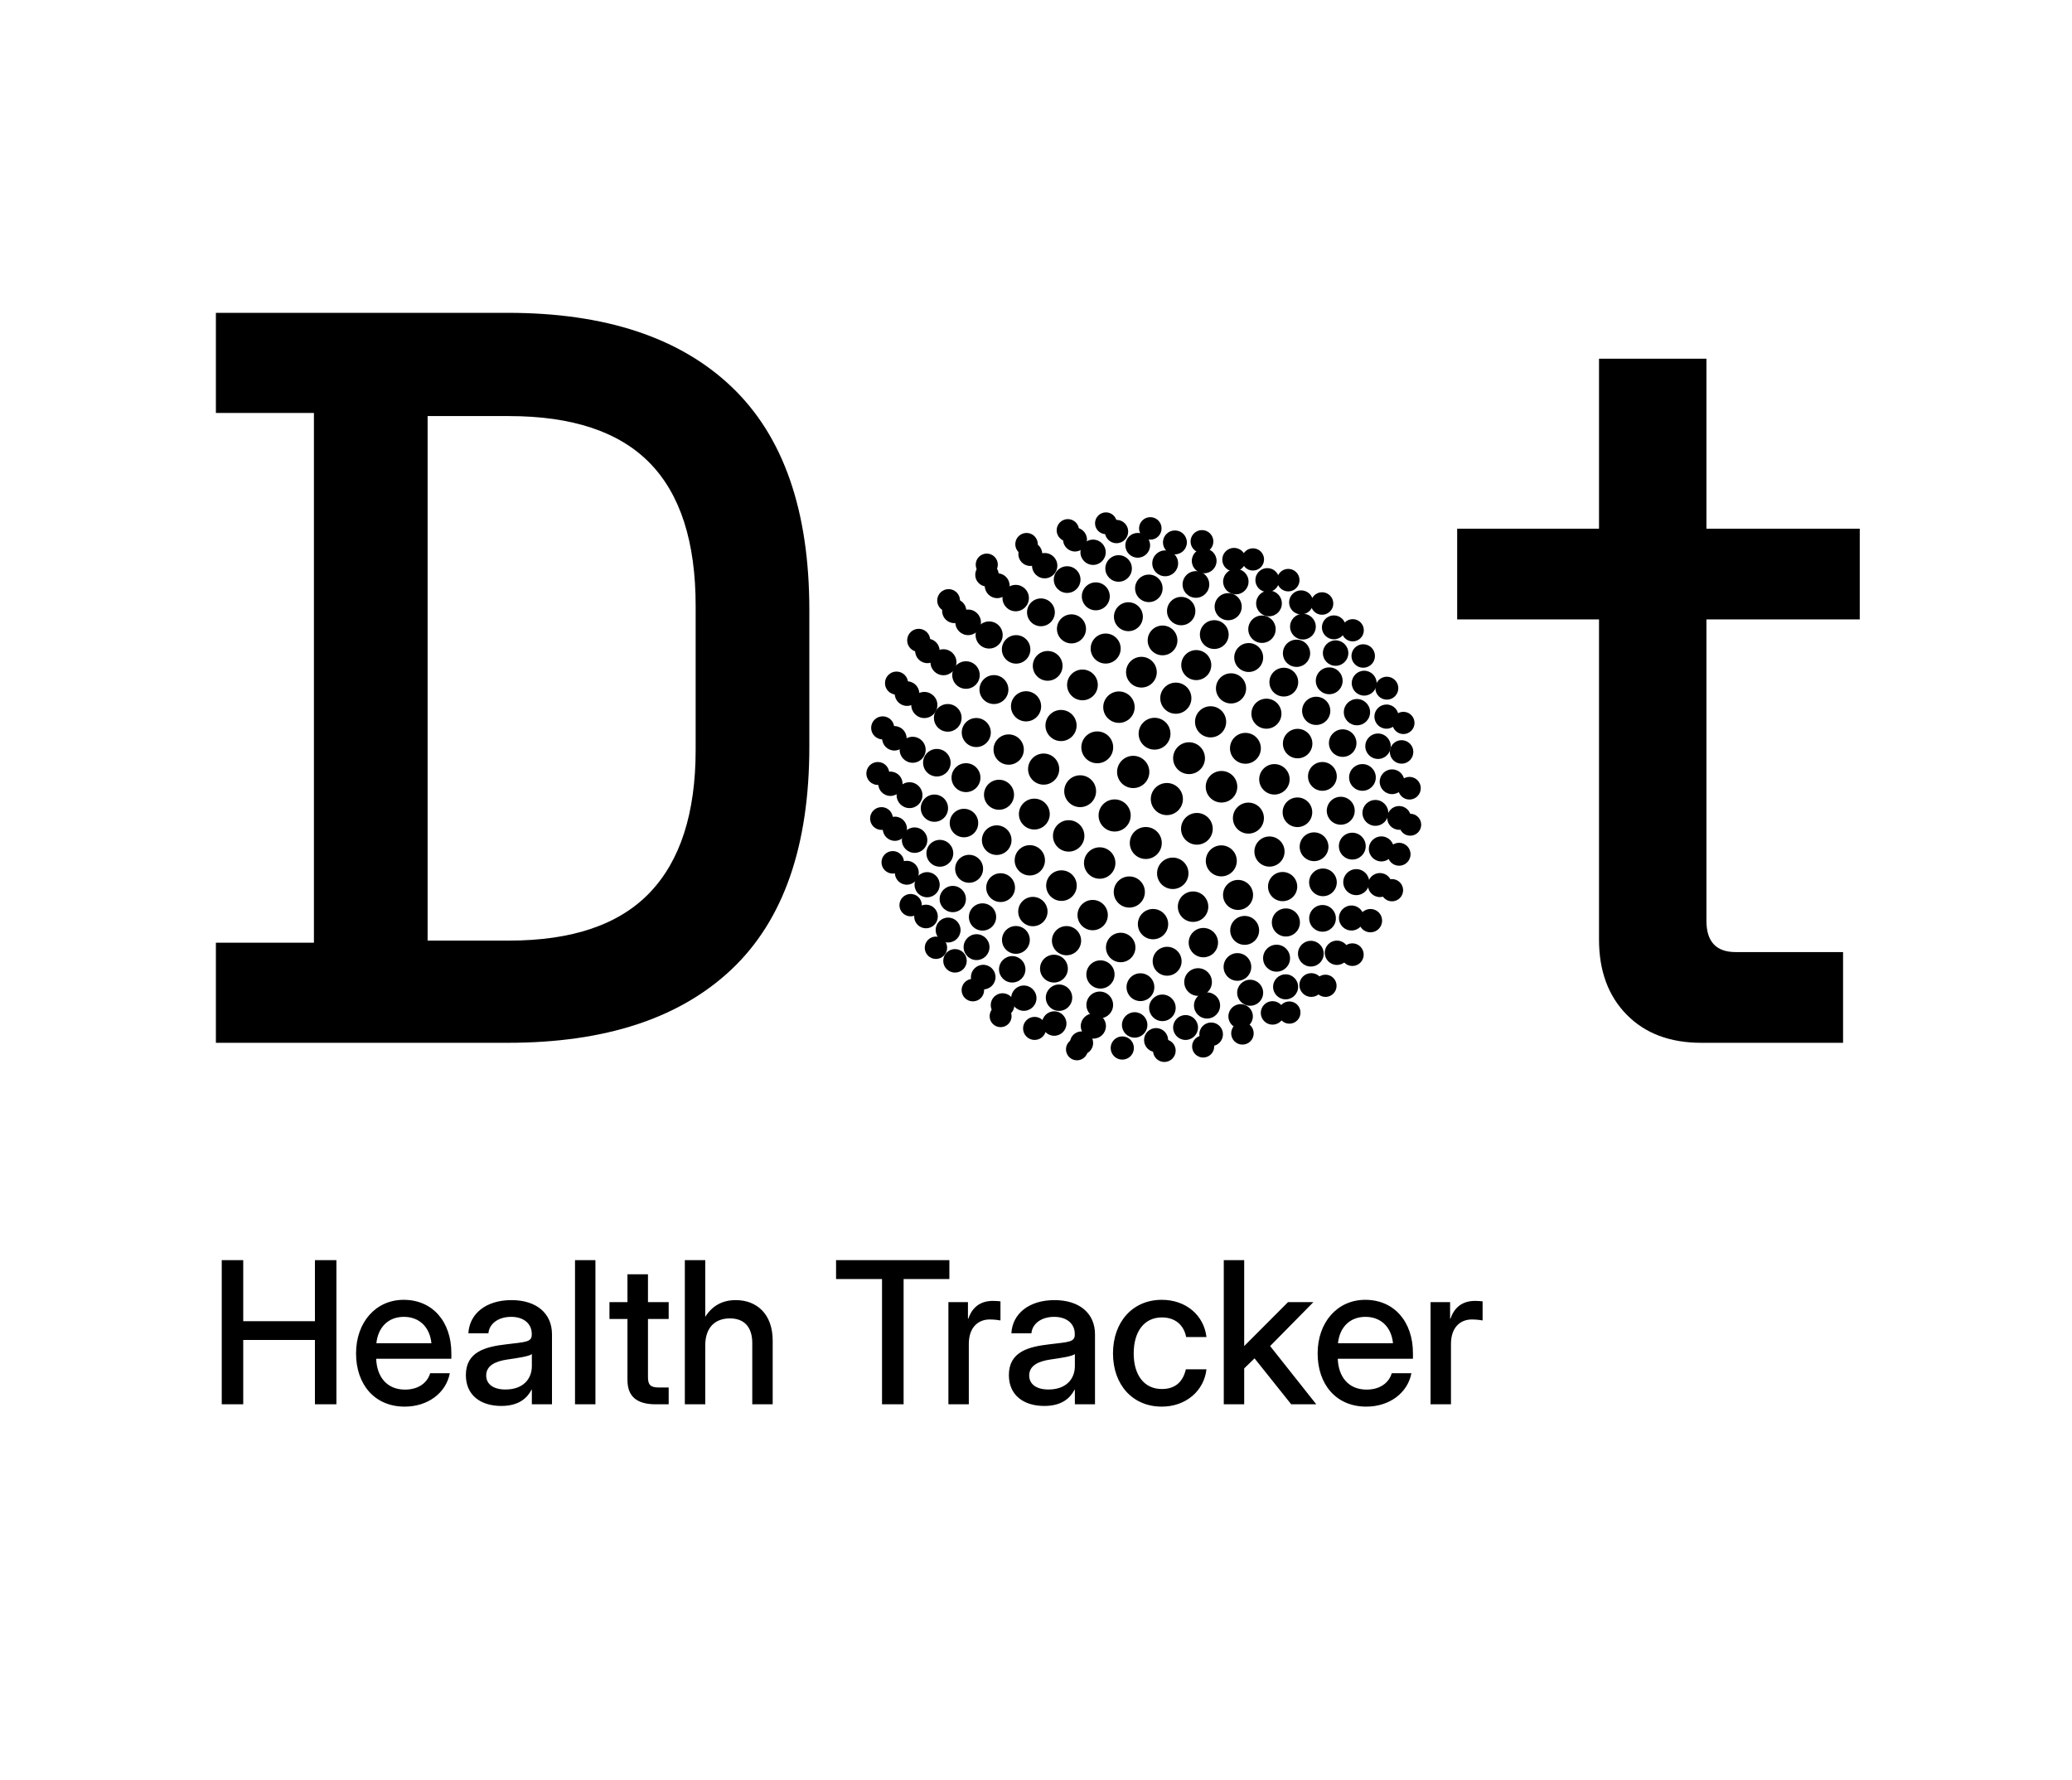
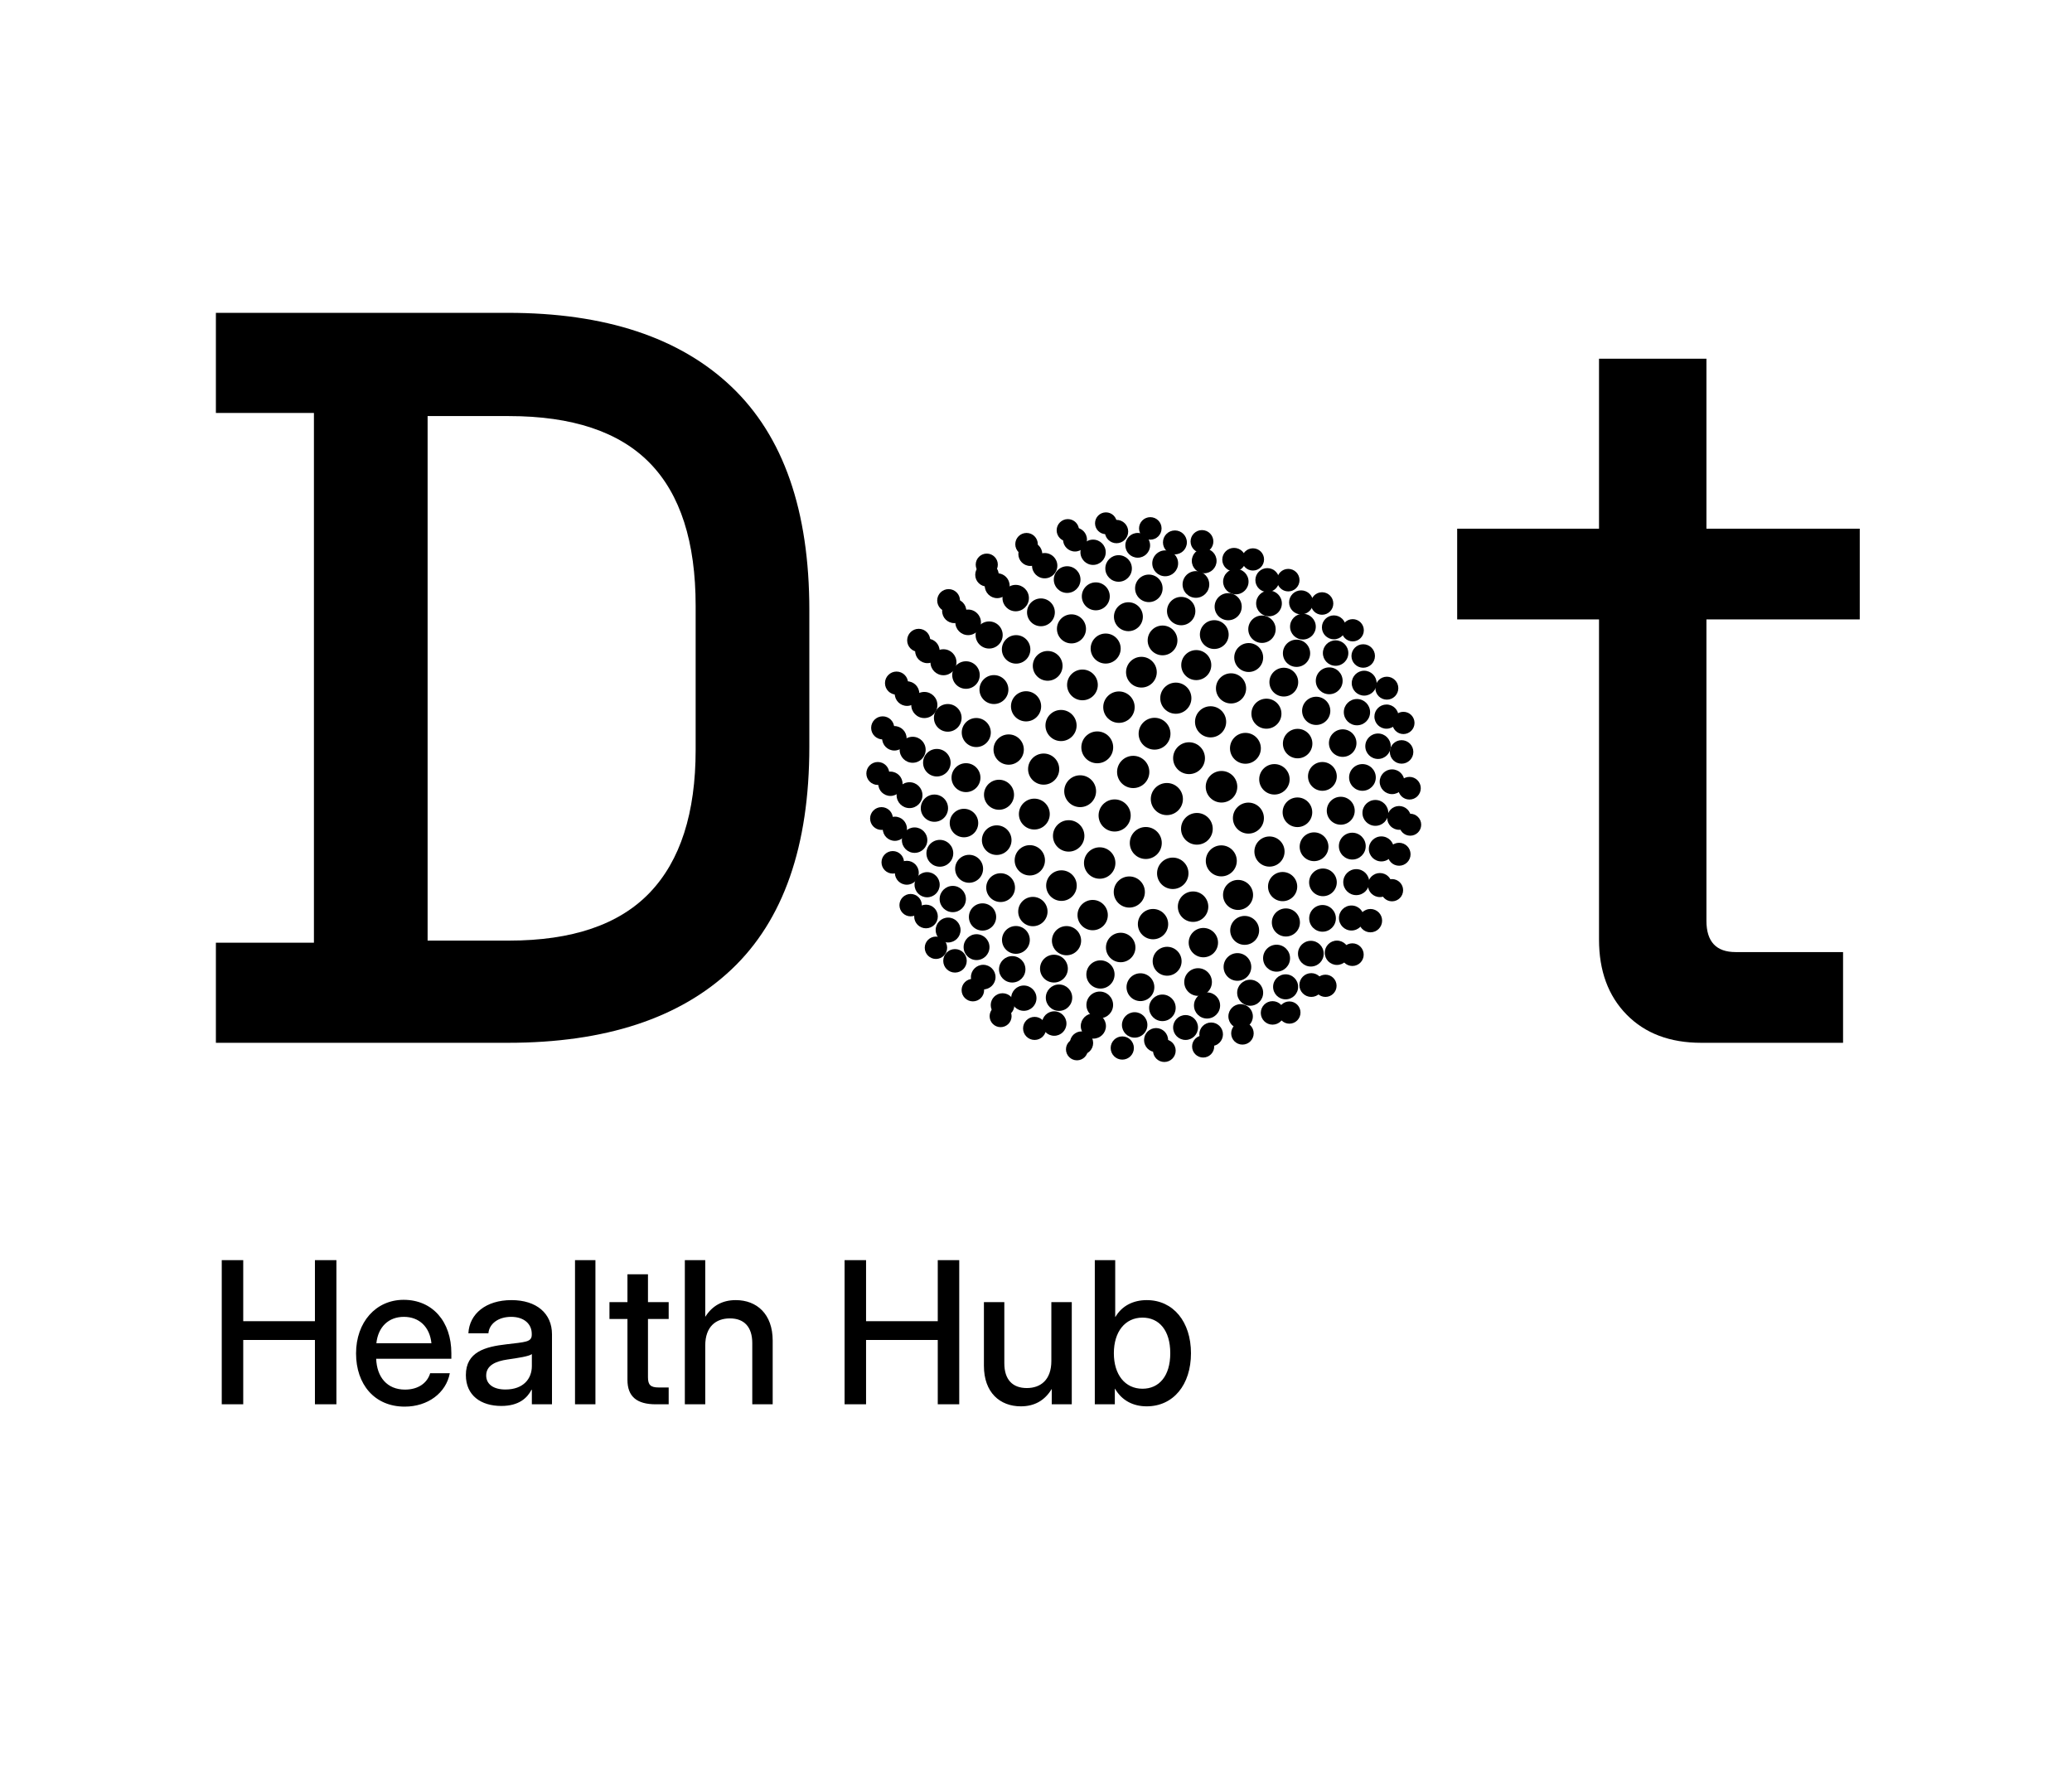
<svg xmlns="http://www.w3.org/2000/svg" viewBox="0 0 298 256" width="298" height="256">
  <path d="M31.05 150.0V135.6H45.15V59.4H31.05V45.0H73.05Q94.05 45.0 105.225 55.65Q116.4 66.3 116.4 87.75V107.4Q116.4 128.85 105.225 139.425Q94.05 150.0 73.05 150.0ZM61.5 135.3H73.2Q86.85 135.3 93.45 128.4Q100.05 121.5 100.05 107.85V87.15Q100.05 73.35 93.45 66.6Q86.85 59.85 73.2 59.85H61.5Z" fill="#000" />
  <g fill="#000">
    <circle cx="166.27" cy="149.61" r="1.73" />
    <circle cx="163.19" cy="147.43" r="1.83" />
    <circle cx="161.41" cy="150.75" r="1.67" />
    <circle cx="170.51" cy="147.80" r="1.79" />
    <circle cx="157.25" cy="147.59" r="1.81" />
    <circle cx="167.46" cy="151.13" r="1.63" />
    <circle cx="167.18" cy="144.97" r="1.91" />
    <circle cx="155.55" cy="150.03" r="1.67" />
    <circle cx="174.19" cy="148.78" r="1.70" />
    <circle cx="158.17" cy="144.55" r="1.92" />
    <circle cx="173.60" cy="144.63" r="1.88" />
    <circle cx="151.62" cy="147.23" r="1.76" />
    <circle cx="173.04" cy="150.53" r="1.59" />
    <circle cx="164.02" cy="142.00" r="2.00" />
    <circle cx="154.89" cy="150.94" r="1.58" />
    <circle cx="178.43" cy="146.20" r="1.76" />
    <circle cx="152.31" cy="143.51" r="1.90" />
    <circle cx="172.31" cy="141.26" r="1.99" />
    <circle cx="148.80" cy="147.93" r="1.66" />
    <circle cx="178.69" cy="148.64" r="1.62" />
    <circle cx="158.27" cy="140.17" r="2.03" />
    <circle cx="179.80" cy="142.80" r="1.87" />
    <circle cx="147.25" cy="143.58" r="1.82" />
    <circle cx="167.86" cy="138.27" r="2.08" />
    <circle cx="183.02" cy="145.70" r="1.69" />
    <circle cx="151.58" cy="139.33" r="2.00" />
    <circle cx="177.97" cy="139.09" r="1.99" />
    <circle cx="144.19" cy="144.57" r="1.70" />
    <circle cx="161.18" cy="136.29" r="2.12" />
    <circle cx="184.90" cy="141.95" r="1.80" />
    <circle cx="145.58" cy="139.43" r="1.90" />
    <circle cx="173.07" cy="135.59" r="2.11" />
    <circle cx="143.91" cy="146.17" r="1.58" />
    <circle cx="185.44" cy="145.65" r="1.60" />
    <circle cx="153.39" cy="135.31" r="2.10" />
    <circle cx="183.60" cy="137.83" r="1.94" />
    <circle cx="141.41" cy="140.55" r="1.77" />
    <circle cx="165.83" cy="132.93" r="2.18" />
    <circle cx="188.59" cy="141.69" r="1.71" />
    <circle cx="146.11" cy="135.20" r="2.00" />
    <circle cx="179.01" cy="133.83" r="2.08" />
    <circle cx="139.92" cy="142.42" r="1.62" />
    <circle cx="157.15" cy="131.63" r="2.18" />
    <circle cx="188.53" cy="137.18" r="1.85" />
    <circle cx="140.45" cy="136.24" r="1.86" />
    <circle cx="171.59" cy="130.42" r="2.19" />
    <circle cx="190.63" cy="141.80" r="1.60" />
    <circle cx="148.55" cy="131.12" r="2.11" />
    <circle cx="184.94" cy="132.69" r="2.02" />
    <circle cx="137.35" cy="138.21" r="1.69" />
    <circle cx="162.42" cy="128.31" r="2.24" />
    <circle cx="192.28" cy="137.05" r="1.75" />
    <circle cx="141.31" cy="131.90" r="1.96" />
    <circle cx="178.06" cy="128.73" r="2.16" />
    <circle cx="152.66" cy="127.39" r="2.20" />
    <circle cx="190.21" cy="132.10" r="1.92" />
    <circle cx="136.36" cy="133.78" r="1.79" />
    <circle cx="168.67" cy="125.62" r="2.26" />
    <circle cx="194.50" cy="137.32" r="1.63" />
    <circle cx="143.91" cy="127.68" r="2.07" />
    <circle cx="184.47" cy="127.53" r="2.10" />
    <circle cx="134.61" cy="136.33" r="1.61" />
    <circle cx="158.16" cy="124.14" r="2.26" />
    <circle cx="194.37" cy="132.05" r="1.80" />
    <circle cx="137.03" cy="129.32" r="1.89" />
    <circle cx="175.65" cy="123.83" r="2.23" />
    <circle cx="148.11" cy="123.75" r="2.18" />
    <circle cx="190.27" cy="126.92" r="1.99" />
    <circle cx="133.18" cy="131.83" r="1.70" />
    <circle cx="164.79" cy="121.26" r="2.30" />
    <circle cx="197.10" cy="132.43" r="1.68" />
    <circle cx="139.38" cy="124.97" r="2.01" />
    <circle cx="182.58" cy="122.49" r="2.17" />
    <circle cx="153.70" cy="120.24" r="2.26" />
    <circle cx="195.06" cy="126.89" r="1.87" />
    <circle cx="133.34" cy="127.26" r="1.81" />
    <circle cx="172.14" cy="119.22" r="2.28" />
    <circle cx="143.35" cy="120.85" r="2.13" />
    <circle cx="188.99" cy="121.80" r="2.07" />
    <circle cx="130.97" cy="130.20" r="1.61" />
    <circle cx="160.31" cy="117.30" r="2.31" />
    <circle cx="198.46" cy="127.31" r="1.73" />
    <circle cx="135.17" cy="122.74" r="1.93" />
    <circle cx="179.55" cy="117.68" r="2.23" />
    <circle cx="148.76" cy="117.10" r="2.22" />
    <circle cx="194.49" cy="121.71" r="1.93" />
    <circle cx="130.42" cy="125.54" r="1.72" />
    <circle cx="167.82" cy="114.94" r="2.31" />
    <circle cx="200.20" cy="128.05" r="1.60" />
    <circle cx="138.64" cy="118.39" r="2.05" />
    <circle cx="186.60" cy="116.84" r="2.13" />
    <circle cx="155.35" cy="113.81" r="2.29" />
    <circle cx="198.67" cy="122.11" r="1.80" />
    <circle cx="131.54" cy="120.85" r="1.83" />
    <circle cx="175.68" cy="113.17" r="2.27" />
    <circle cx="143.68" cy="114.32" r="2.16" />
    <circle cx="192.83" cy="116.62" r="2.01" />
    <circle cx="128.40" cy="124.04" r="1.62" />
    <circle cx="162.98" cy="111.04" r="2.32" />
    <circle cx="201.22" cy="122.88" r="1.65" />
    <circle cx="134.39" cy="116.25" r="1.96" />
    <circle cx="183.29" cy="112.10" r="2.19" />
    <circle cx="150.10" cy="110.63" r="2.24" />
    <circle cx="197.81" cy="116.93" r="1.86" />
    <circle cx="128.70" cy="119.21" r="1.74" />
    <circle cx="171.01" cy="109.06" r="2.29" />
    <circle cx="138.93" cy="111.86" r="2.08" />
    <circle cx="190.19" cy="111.68" r="2.07" />
    <circle cx="157.81" cy="107.50" r="2.29" />
    <circle cx="201.22" cy="117.65" r="1.71" />
    <circle cx="130.81" cy="114.38" r="1.86" />
    <circle cx="179.12" cy="107.64" r="2.22" />
    <circle cx="145.07" cy="107.82" r="2.18" />
    <circle cx="195.95" cy="111.83" r="1.92" />
    <circle cx="126.78" cy="117.74" r="1.64" />
    <circle cx="166.05" cy="105.54" r="2.29" />
    <circle cx="202.82" cy="118.63" r="1.58" />
    <circle cx="134.74" cy="109.71" r="1.98" />
    <circle cx="186.63" cy="106.96" r="2.12" />
    <circle cx="152.60" cy="104.36" r="2.24" />
    <circle cx="200.21" cy="112.45" r="1.78" />
    <circle cx="128.06" cy="112.74" r="1.75" />
    <circle cx="174.11" cy="103.83" r="2.24" />
    <circle cx="140.41" cy="105.37" r="2.09" />
    <circle cx="193.11" cy="106.89" r="1.98" />
    <circle cx="160.93" cy="101.72" r="2.26" />
    <circle cx="202.71" cy="113.38" r="1.63" />
    <circle cx="131.26" cy="107.85" r="1.87" />
    <circle cx="182.14" cy="102.66" r="2.16" />
    <circle cx="147.57" cy="101.60" r="2.17" />
    <circle cx="198.19" cy="107.34" r="1.83" />
    <circle cx="126.25" cy="111.26" r="1.65" />
    <circle cx="169.11" cy="100.43" r="2.24" />
    <circle cx="136.31" cy="103.26" r="1.99" />
    <circle cx="189.30" cy="102.25" r="2.03" />
    <circle cx="155.68" cy="98.52" r="2.21" />
    <circle cx="201.58" cy="108.16" r="1.69" />
    <circle cx="128.63" cy="106.20" r="1.76" />
    <circle cx="177.05" cy="99.02" r="2.17" />
    <circle cx="142.95" cy="99.19" r="2.08" />
    <circle cx="195.16" cy="102.44" r="1.89" />
    <circle cx="164.16" cy="96.69" r="2.21" />
    <circle cx="132.94" cy="101.41" r="1.88" />
    <circle cx="184.64" cy="98.12" r="2.07" />
    <circle cx="150.68" cy="95.78" r="2.14" />
    <circle cx="199.41" cy="103.08" r="1.74" />
    <circle cx="126.95" cy="104.70" r="1.66" />
    <circle cx="172.05" cy="95.67" r="2.16" />
    <circle cx="138.93" cy="97.10" r="1.98" />
    <circle cx="191.17" cy="97.93" r="1.93" />
    <circle cx="159.02" cy="93.29" r="2.16" />
    <circle cx="201.84" cy="103.99" r="1.60" />
    <circle cx="130.45" cy="99.77" r="1.77" />
    <circle cx="179.59" cy="94.58" r="2.08" />
    <circle cx="146.14" cy="93.41" r="2.05" />
    <circle cx="196.20" cy="98.27" r="1.79" />
    <circle cx="167.20" cy="92.12" r="2.14" />
    <circle cx="135.69" cy="95.26" r="1.87" />
    <circle cx="186.47" cy="93.97" r="1.96" />
    <circle cx="154.10" cy="90.46" r="2.09" />
    <circle cx="199.46" cy="98.99" r="1.65" />
    <circle cx="128.94" cy="98.26" r="1.66" />
    <circle cx="174.64" cy="91.28" r="2.07" />
    <circle cx="142.26" cy="91.34" r="1.95" />
    <circle cx="192.09" cy="93.94" r="1.83" />
    <circle cx="162.29" cy="88.71" r="2.08" />
    <circle cx="133.38" cy="93.63" r="1.76" />
    <circle cx="181.50" cy="90.51" r="1.97" />
    <circle cx="149.71" cy="88.08" r="2.00" />
    <circle cx="196.06" cy="94.36" r="1.69" />
    <circle cx="169.88" cy="87.90" r="2.04" />
    <circle cx="139.24" cy="89.52" r="1.84" />
    <circle cx="187.39" cy="90.14" r="1.85" />
    <circle cx="157.60" cy="85.78" r="2.01" />
    <circle cx="132.13" cy="92.11" r="1.66" />
    <circle cx="176.64" cy="87.27" r="1.95" />
    <circle cx="146.08" cy="86.03" r="1.90" />
    <circle cx="191.84" cy="90.24" r="1.72" />
    <circle cx="165.23" cy="84.63" r="1.98" />
    <circle cx="137.24" cy="87.89" r="1.74" />
    <circle cx="182.51" cy="86.80" r="1.85" />
    <circle cx="153.48" cy="83.37" r="1.92" />
    <circle cx="194.55" cy="90.66" r="1.60" />
    <circle cx="172.00" cy="84.07" r="1.92" />
    <circle cx="143.42" cy="84.25" r="1.79" />
    <circle cx="187.13" cy="86.65" r="1.73" />
    <circle cx="160.88" cy="81.77" r="1.91" />
    <circle cx="136.43" cy="86.38" r="1.64" />
    <circle cx="177.74" cy="83.66" r="1.83" />
    <circle cx="150.25" cy="81.37" r="1.82" />
    <circle cx="190.14" cy="86.81" r="1.62" />
    <circle cx="167.58" cy="81.03" r="1.86" />
    <circle cx="141.95" cy="82.68" r="1.69" />
    <circle cx="182.27" cy="83.44" r="1.72" />
    <circle cx="157.21" cy="79.44" r="1.82" />
    <circle cx="173.19" cy="80.68" r="1.78" />
    <circle cx="148.18" cy="79.69" r="1.72" />
    <circle cx="185.28" cy="83.45" r="1.62" />
    <circle cx="163.63" cy="78.44" r="1.78" />
    <circle cx="141.92" cy="81.22" r="1.59" />
    <circle cx="177.48" cy="80.50" r="1.69" />
    <circle cx="154.61" cy="77.61" r="1.72" />
    <circle cx="168.98" cy="78.02" r="1.72" />
    <circle cx="147.64" cy="78.28" r="1.62" />
    <circle cx="180.20" cy="80.47" r="1.60" />
    <circle cx="160.58" cy="76.46" r="1.68" />
    <circle cx="172.87" cy="77.89" r="1.64" />
    <circle cx="153.58" cy="76.28" r="1.61" />
    <circle cx="165.44" cy="76.01" r="1.62" />
    <circle cx="159.06" cy="75.27" r="1.57" />
  </g>
  <path d="M244.674 150.0Q237.924 150.0 233.949 145.95Q229.974 141.9 229.974 135.15V89.1H209.574V76.05H229.974V51.6H245.424V76.05H267.474V89.1H245.424V132.45Q245.424 136.95 249.624 136.95H265.074V150.0Z" fill="#000" />
-   <path d="M31.893 202.0H34.982V192.746H45.294V202.0H48.383V181.265H45.294V190.046H34.982V181.265H31.893ZM58.208 202.334C61.534 202.334 64.15 200.372 64.693 197.533H61.868C61.45 198.925 60.17 199.885 58.25 199.885C55.675 199.885 54.2 198.09 54.103 195.446H64.915V194.652C64.915 190.116 62.216 186.971 58.055 186.971C54.047 186.971 51.208 190.199 51.208 194.68C51.208 199.119 53.852 202.334 58.208 202.334ZM54.13 193.219C54.381 190.881 55.87 189.42 58.083 189.42C60.309 189.42 61.812 190.881 62.049 193.219ZM72.096 202.237C74.629 202.237 75.825 201.095 76.438 199.913H76.493V202.0H79.388V191.925C79.388 188.933 77.175 187.012 73.557 187.012C69.883 187.012 67.504 188.989 67.365 191.786H70.245C70.356 190.436 71.637 189.42 73.515 189.42C75.38 189.42 76.479 190.45 76.479 191.869V191.994C76.479 193.066 75.561 193.038 72.806 193.372C69.814 193.72 67.003 194.444 67.003 197.797C67.003 200.734 69.174 202.237 72.096 202.237ZM72.694 199.871C70.983 199.871 69.925 199.119 69.925 197.853C69.925 196.364 71.372 195.793 72.973 195.557C74.531 195.334 76.09 195.098 76.493 194.778V196.503C76.493 198.312 75.283 199.871 72.694 199.871ZM85.636 181.265H82.7V202.0H85.636ZM96.171 187.305H93.193V183.297H90.242V187.305H87.654V189.726H90.242V198.493C90.242 200.859 91.564 202.0 94.32 202.0H96.171V199.579H94.737C93.568 199.579 93.193 199.203 93.193 198.117V189.726H96.171ZM101.431 193.539C101.431 190.812 102.976 189.643 104.979 189.643C107.011 189.643 108.194 190.853 108.194 193.205V202.0H111.13V192.843C111.13 189.002 108.834 187.012 105.814 187.012C103.908 187.012 102.433 187.82 101.431 189.42V181.265H98.495V202.0H101.431ZM120.245 183.979H126.855V202.0H129.959V183.979H136.541V181.265H120.245ZM136.402 202.0H139.338V193.316C139.338 190.923 140.688 189.796 142.344 189.796C143.026 189.796 143.666 189.893 143.889 189.935V187.193C143.652 187.166 143.262 187.124 142.817 187.124C140.952 187.124 139.811 188.084 139.269 189.684H139.213V187.305H136.402ZM150.193 202.237C152.725 202.237 153.922 201.095 154.534 199.913H154.59V202.0H157.485V191.925C157.485 188.933 155.272 187.012 151.654 187.012C147.98 187.012 145.6 188.989 145.461 191.786H148.342C148.453 190.436 149.733 189.42 151.612 189.42C153.477 189.42 154.576 190.45 154.576 191.869V191.994C154.576 193.066 153.658 193.038 150.902 193.372C147.91 193.72 145.099 194.444 145.099 197.797C145.099 200.734 147.27 202.237 150.193 202.237ZM150.791 199.871C149.079 199.871 148.022 199.119 148.022 197.853C148.022 196.364 149.469 195.793 151.069 195.557C152.628 195.334 154.187 195.098 154.59 194.778V196.503C154.59 198.312 153.379 199.871 150.791 199.871ZM167.087 202.334C170.594 202.334 173.182 200.024 173.516 196.962H170.552C170.162 198.674 169.118 199.801 167.101 199.801C164.554 199.801 163.051 197.797 163.051 194.68C163.051 191.535 164.568 189.503 167.101 189.503C169.091 189.503 170.287 190.672 170.594 192.328H173.516C173.154 189.211 170.594 186.971 167.087 186.971C162.898 186.971 160.073 190.157 160.073 194.68C160.073 199.175 162.884 202.334 167.087 202.334ZM176.007 202.0H178.943V196.837L180.432 195.39L185.706 202.0H189.311L182.673 193.623L188.893 187.305H185.247L178.985 193.581H178.943V181.265H176.007ZM196.505 202.334C199.831 202.334 202.447 200.372 202.99 197.533H200.165C199.748 198.925 198.467 199.885 196.547 199.885C193.972 199.885 192.497 198.09 192.4 195.446H203.213V194.652C203.213 190.116 200.513 186.971 196.352 186.971C192.344 186.971 189.505 190.199 189.505 194.68C189.505 199.119 192.149 202.334 196.505 202.334ZM192.428 193.219C192.678 190.881 194.167 189.42 196.38 189.42C198.606 189.42 200.109 190.881 200.346 193.219ZM205.745 202.0H208.682V193.316C208.682 190.923 210.031 189.796 211.688 189.796C212.369 189.796 213.01 189.893 213.232 189.935V187.193C212.996 187.166 212.606 187.124 212.161 187.124C210.296 187.124 209.155 188.084 208.612 189.684H208.556V187.305H205.745Z" fill="#000" />
+   <path d="M31.893 202.0H34.982V192.746H45.294V202.0H48.383V181.265H45.294V190.046H34.982V181.265H31.893ZM58.208 202.334C61.534 202.334 64.15 200.372 64.693 197.533H61.868C61.45 198.925 60.17 199.885 58.25 199.885C55.675 199.885 54.2 198.09 54.103 195.446H64.915V194.652C64.915 190.116 62.216 186.971 58.055 186.971C54.047 186.971 51.208 190.199 51.208 194.68C51.208 199.119 53.852 202.334 58.208 202.334ZM54.13 193.219C54.381 190.881 55.87 189.42 58.083 189.42C60.309 189.42 61.812 190.881 62.049 193.219ZM72.096 202.237C74.629 202.237 75.825 201.095 76.438 199.913H76.493V202.0H79.388V191.925C79.388 188.933 77.175 187.012 73.557 187.012C69.883 187.012 67.504 188.989 67.365 191.786H70.245C70.356 190.436 71.637 189.42 73.515 189.42C75.38 189.42 76.479 190.45 76.479 191.869V191.994C76.479 193.066 75.561 193.038 72.806 193.372C69.814 193.72 67.003 194.444 67.003 197.797C67.003 200.734 69.174 202.237 72.096 202.237ZM72.694 199.871C70.983 199.871 69.925 199.119 69.925 197.853C69.925 196.364 71.372 195.793 72.973 195.557C74.531 195.334 76.09 195.098 76.493 194.778V196.503C76.493 198.312 75.283 199.871 72.694 199.871ZM85.636 181.265H82.7V202.0H85.636ZM96.171 187.305H93.193V183.297H90.242V187.305H87.654V189.726H90.242V198.493C90.242 200.859 91.564 202.0 94.32 202.0H96.171V199.579H94.737C93.568 199.579 93.193 199.203 93.193 198.117V189.726H96.171ZM101.431 193.539C101.431 190.812 102.976 189.643 104.979 189.643C107.011 189.643 108.194 190.853 108.194 193.205V202.0H111.13V192.843C111.13 189.002 108.834 187.012 105.814 187.012C103.908 187.012 102.433 187.82 101.431 189.42V181.265H98.495V202.0H101.431ZM121.47 202.0H124.559V192.746H134.871V202.0H137.96V181.265H134.871V190.046H124.559V181.265H121.47ZM146.825 202.292C148.773 202.292 150.262 201.457 151.264 199.787V202.0H154.145V187.305H151.208V195.766C151.208 198.493 149.664 199.662 147.674 199.662C145.628 199.662 144.445 198.451 144.445 196.1V187.305H141.509V196.461C141.509 200.302 143.805 202.292 146.825 202.292ZM164.916 202.292C168.743 202.292 171.289 199.203 171.289 194.652C171.289 190.116 168.729 187.012 164.93 187.012C163.023 187.012 161.367 187.806 160.421 189.434H160.393V181.265H157.457V202.0H160.337V199.76H160.365C161.353 201.471 162.995 202.292 164.916 202.292ZM164.317 199.76C161.812 199.76 160.198 197.742 160.198 194.652C160.198 191.563 161.812 189.531 164.317 189.531C166.683 189.531 168.311 191.326 168.311 194.652C168.311 197.964 166.683 199.76 164.317 199.76Z" fill="#000" />
</svg>
